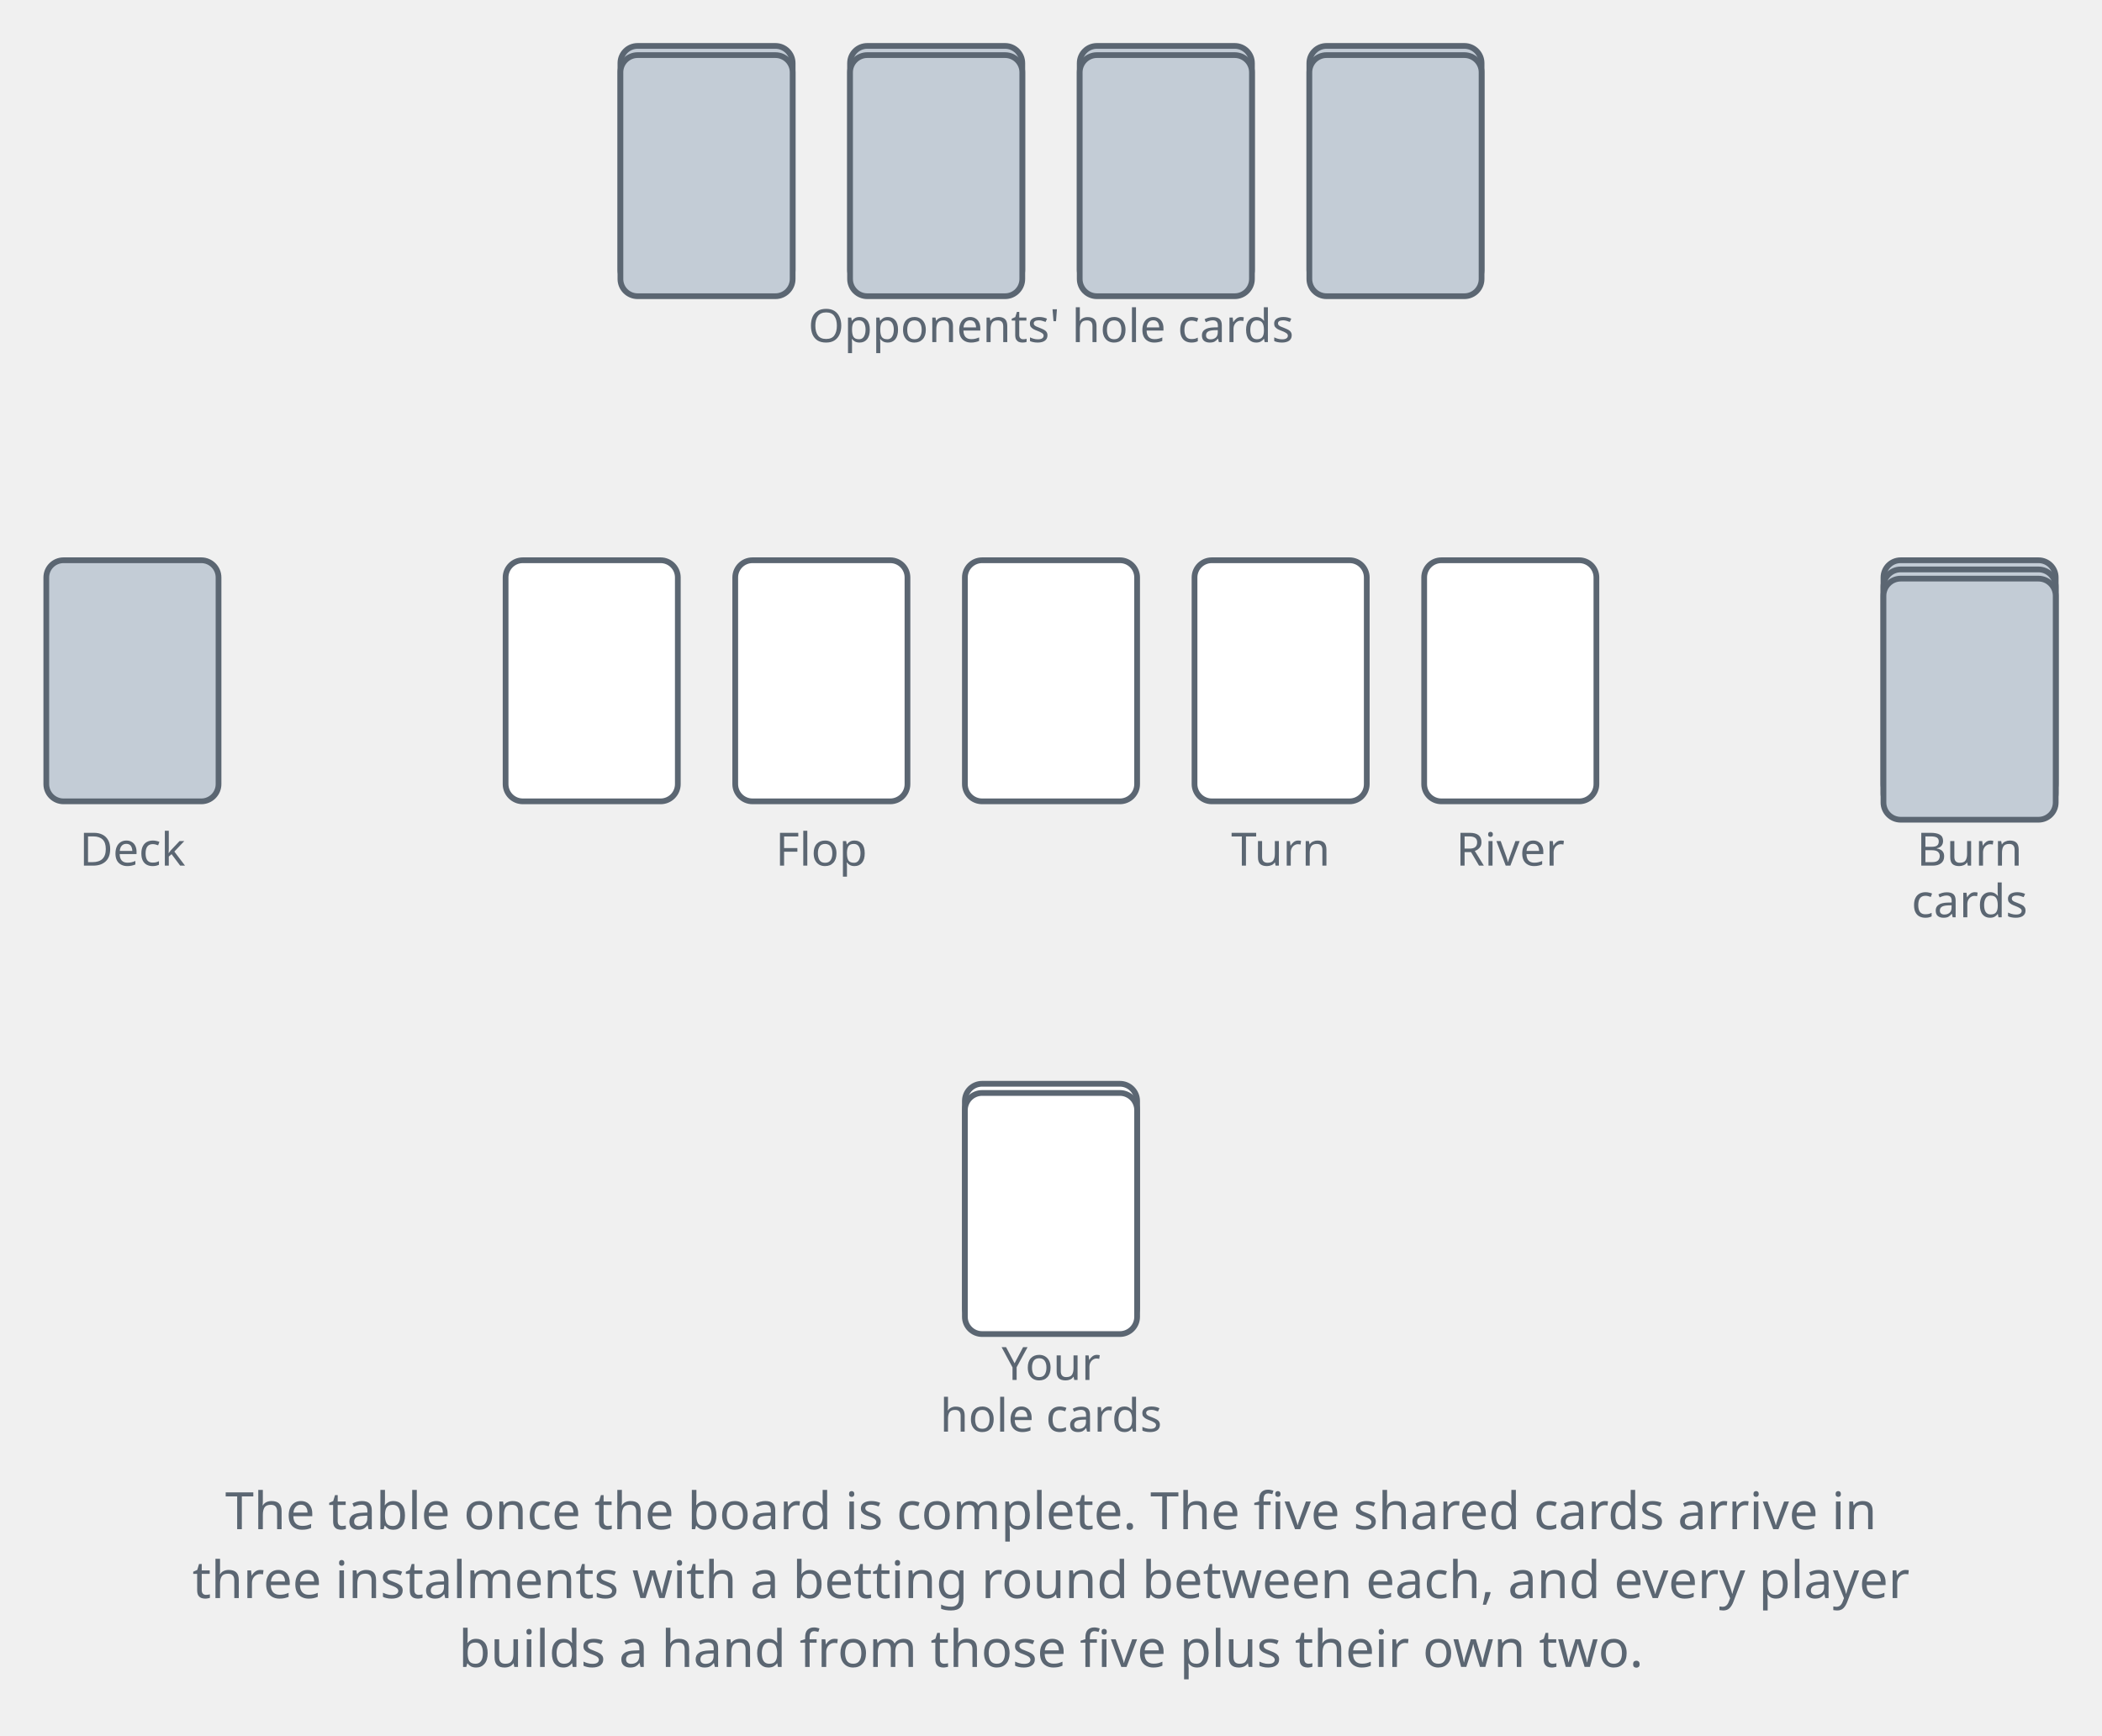
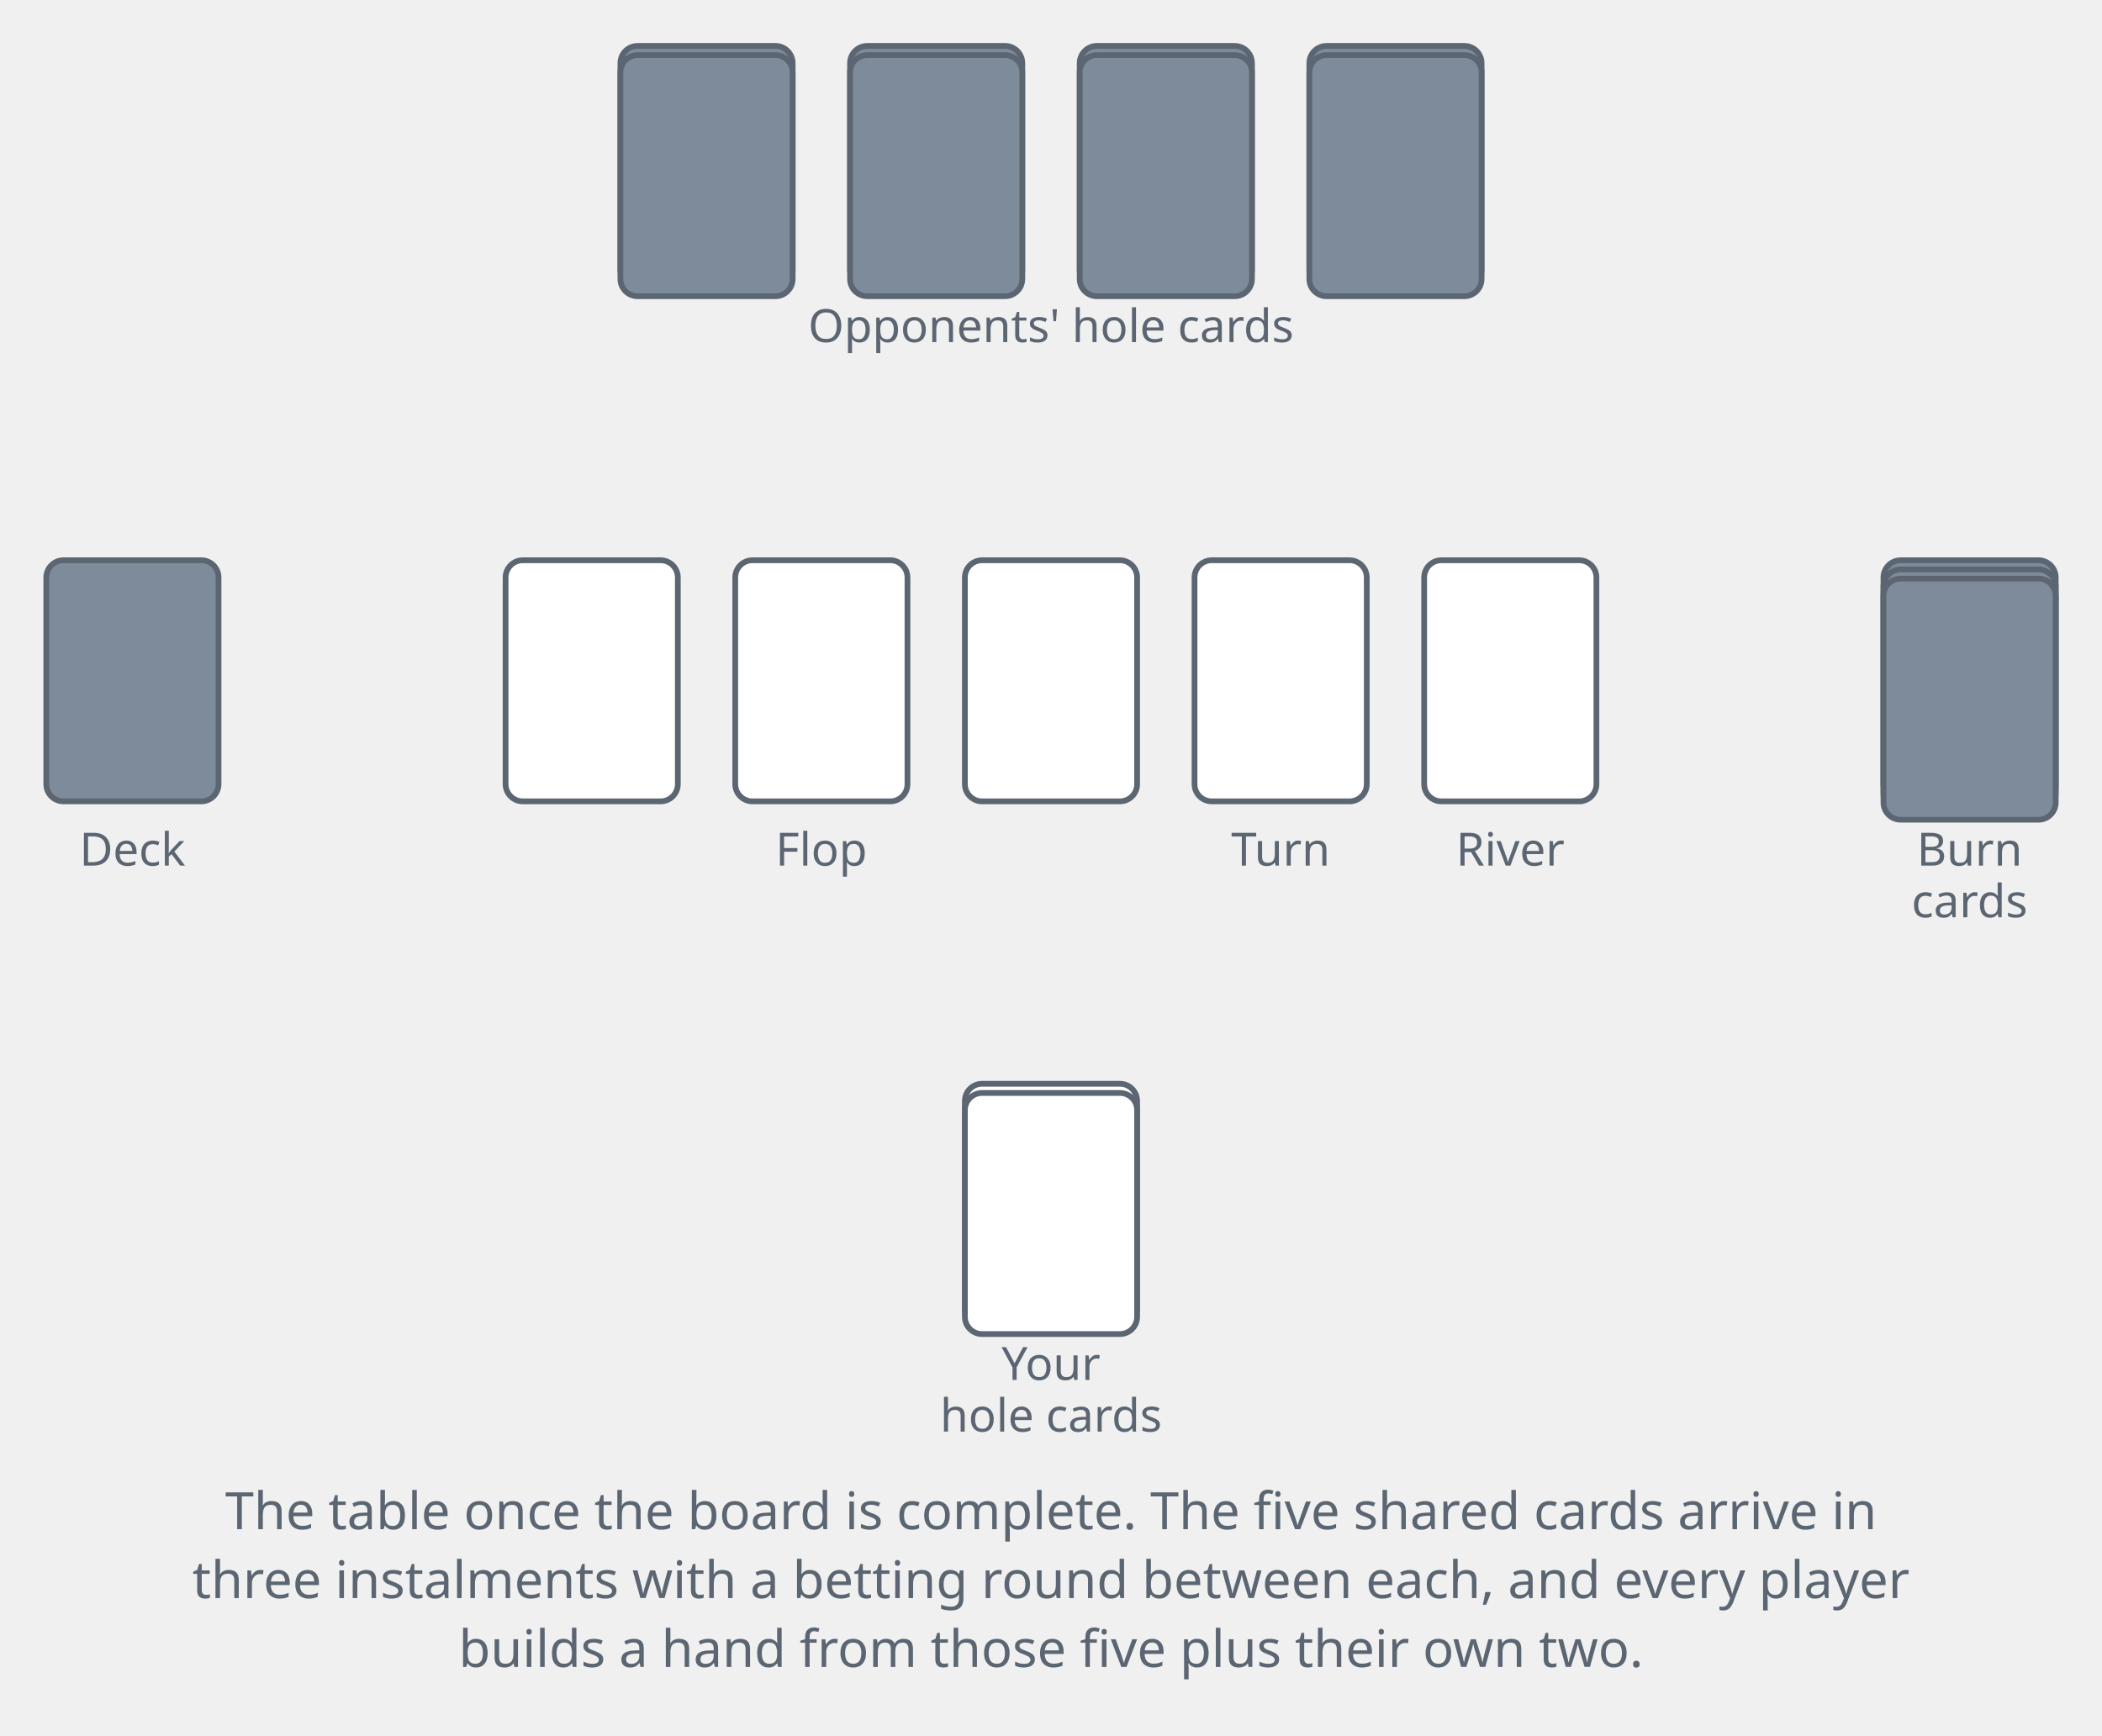
<svg xmlns="http://www.w3.org/2000/svg" viewBox="0 0 366 302.4" width="586" height="484" role="img" aria-label="Texas Hold'em setup diagram">
-   <rect x="108.0" y="8.0" width="30" height="42" rx="3" fill="#c3ccd6" stroke="#5b6672" stroke-width="1" />
-   <rect x="108.0" y="9.6" width="30" height="42" rx="3" fill="#c3ccd6" stroke="#5b6672" stroke-width="1" />
-   <rect x="148.0" y="8.0" width="30" height="42" rx="3" fill="#c3ccd6" stroke="#5b6672" stroke-width="1" />
-   <rect x="148.0" y="9.6" width="30" height="42" rx="3" fill="#c3ccd6" stroke="#5b6672" stroke-width="1" />
-   <rect x="188.0" y="8.0" width="30" height="42" rx="3" fill="#c3ccd6" stroke="#5b6672" stroke-width="1" />
-   <rect x="188.0" y="9.6" width="30" height="42" rx="3" fill="#c3ccd6" stroke="#5b6672" stroke-width="1" />
-   <rect x="228.0" y="8.0" width="30" height="42" rx="3" fill="#c3ccd6" stroke="#5b6672" stroke-width="1" />
-   <rect x="228.0" y="9.6" width="30" height="42" rx="3" fill="#c3ccd6" stroke="#5b6672" stroke-width="1" />
-   <rect x="8.0" y="97.6" width="30" height="42" rx="3" fill="#c3ccd6" stroke="#5b6672" stroke-width="1" />
+   <rect x="108.0" y="8.0" width="30" height="42" rx="3" fill="#7e8b9a" stroke="#5b6672" stroke-width="1" />
+   <rect x="108.0" y="9.6" width="30" height="42" rx="3" fill="#7e8b9a" stroke="#5b6672" stroke-width="1" />
+   <rect x="148.0" y="8.0" width="30" height="42" rx="3" fill="#7e8b9a" stroke="#5b6672" stroke-width="1" />
+   <rect x="148.0" y="9.6" width="30" height="42" rx="3" fill="#7e8b9a" stroke="#5b6672" stroke-width="1" />
+   <rect x="188.0" y="8.0" width="30" height="42" rx="3" fill="#7e8b9a" stroke="#5b6672" stroke-width="1" />
+   <rect x="188.0" y="9.6" width="30" height="42" rx="3" fill="#7e8b9a" stroke="#5b6672" stroke-width="1" />
+   <rect x="228.0" y="8.0" width="30" height="42" rx="3" fill="#7e8b9a" stroke="#5b6672" stroke-width="1" />
+   <rect x="228.0" y="9.6" width="30" height="42" rx="3" fill="#7e8b9a" stroke="#5b6672" stroke-width="1" />
+   <rect x="8.0" y="97.6" width="30" height="42" rx="3" fill="#7e8b9a" stroke="#5b6672" stroke-width="1" />
  <rect x="88.0" y="97.6" width="30" height="42" rx="3" fill="#ffffff" stroke="#5b6672" stroke-width="1" />
  <rect x="128.0" y="97.6" width="30" height="42" rx="3" fill="#ffffff" stroke="#5b6672" stroke-width="1" />
  <rect x="168.0" y="97.6" width="30" height="42" rx="3" fill="#ffffff" stroke="#5b6672" stroke-width="1" />
  <rect x="208.0" y="97.6" width="30" height="42" rx="3" fill="#ffffff" stroke="#5b6672" stroke-width="1" />
  <rect x="248.0" y="97.6" width="30" height="42" rx="3" fill="#ffffff" stroke="#5b6672" stroke-width="1" />
-   <rect x="328.0" y="97.6" width="30" height="42" rx="3" fill="#c3ccd6" stroke="#5b6672" stroke-width="1" />
-   <rect x="328.0" y="99.2" width="30" height="42" rx="3" fill="#c3ccd6" stroke="#5b6672" stroke-width="1" />
-   <rect x="328.0" y="100.8" width="30" height="42" rx="3" fill="#c3ccd6" stroke="#5b6672" stroke-width="1" />
+   <rect x="328.0" y="97.6" width="30" height="42" rx="3" fill="#7e8b9a" stroke="#5b6672" stroke-width="1" />
+   <rect x="328.0" y="99.2" width="30" height="42" rx="3" fill="#7e8b9a" stroke="#5b6672" stroke-width="1" />
+   <rect x="328.0" y="100.8" width="30" height="42" rx="3" fill="#7e8b9a" stroke="#5b6672" stroke-width="1" />
  <rect x="168.0" y="188.8" width="30" height="42" rx="3" fill="#ffffff" stroke="#5b6672" stroke-width="1" />
  <rect x="168.0" y="190.4" width="30" height="42" rx="3" fill="#ffffff" stroke="#5b6672" stroke-width="1" />
  <text x="183.0" y="59.6" text-anchor="middle" font-family="system-ui, sans-serif" font-size="8" fill="#5b6672">Opponents' hole cards</text>
  <text x="23.0" y="150.8" text-anchor="middle" font-family="system-ui, sans-serif" font-size="8" fill="#5b6672">Deck</text>
  <text x="143.0" y="150.8" text-anchor="middle" font-family="system-ui, sans-serif" font-size="8" fill="#5b6672">Flop</text>
  <text x="223.0" y="150.8" text-anchor="middle" font-family="system-ui, sans-serif" font-size="8" fill="#5b6672">Turn</text>
  <text x="263.0" y="150.8" text-anchor="middle" font-family="system-ui, sans-serif" font-size="8" fill="#5b6672">River</text>
  <text x="343.0" y="150.8" text-anchor="middle" font-family="system-ui, sans-serif" font-size="8" fill="#5b6672">Burn</text>
  <text x="343.0" y="159.8" text-anchor="middle" font-family="system-ui, sans-serif" font-size="8" fill="#5b6672">cards</text>
  <text x="183.0" y="240.4" text-anchor="middle" font-family="system-ui, sans-serif" font-size="8" fill="#5b6672">Your</text>
  <text x="183.0" y="249.4" text-anchor="middle" font-family="system-ui, sans-serif" font-size="8" fill="#5b6672">hole cards</text>
  <text x="183.0" y="266.4" text-anchor="middle" font-family="system-ui, sans-serif" font-size="9" fill="#5b6672">The table once the board is complete. The five shared cards arrive in</text>
  <text x="183.0" y="278.4" text-anchor="middle" font-family="system-ui, sans-serif" font-size="9" fill="#5b6672">three instalments with a betting round between each, and every player</text>
  <text x="183.0" y="290.4" text-anchor="middle" font-family="system-ui, sans-serif" font-size="9" fill="#5b6672">builds a hand from those five plus their own two.</text>
</svg>
